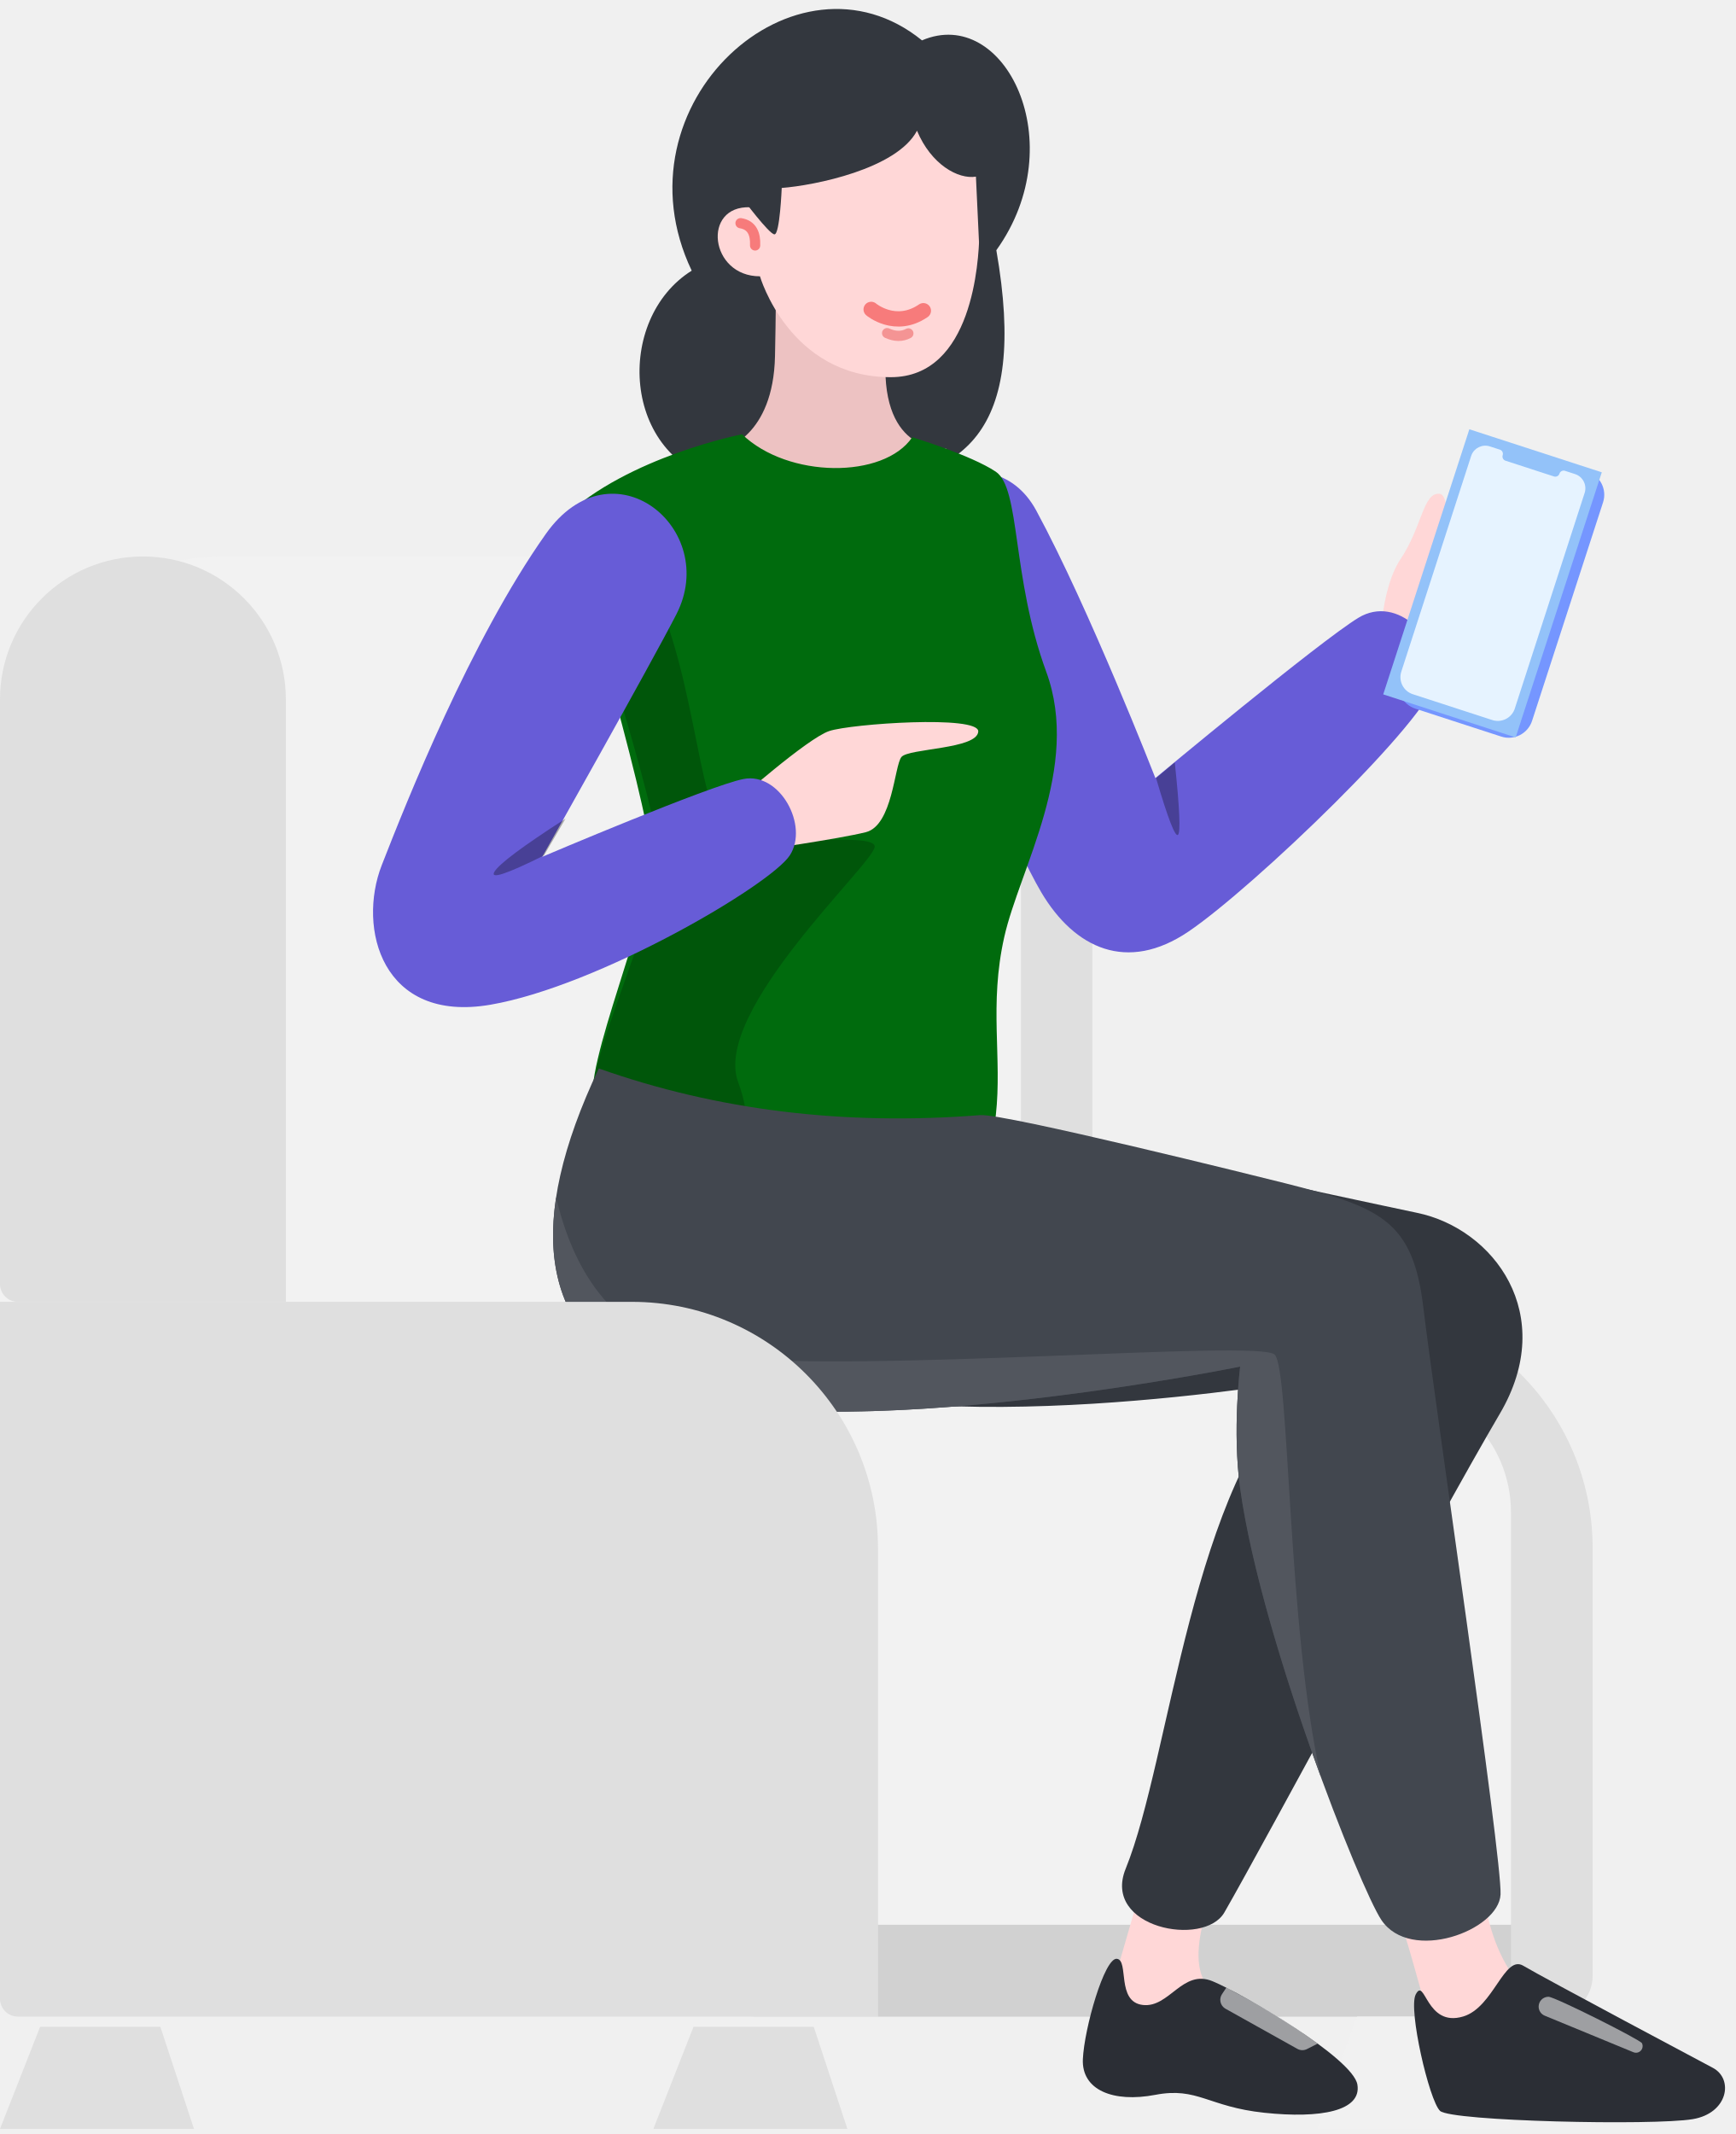
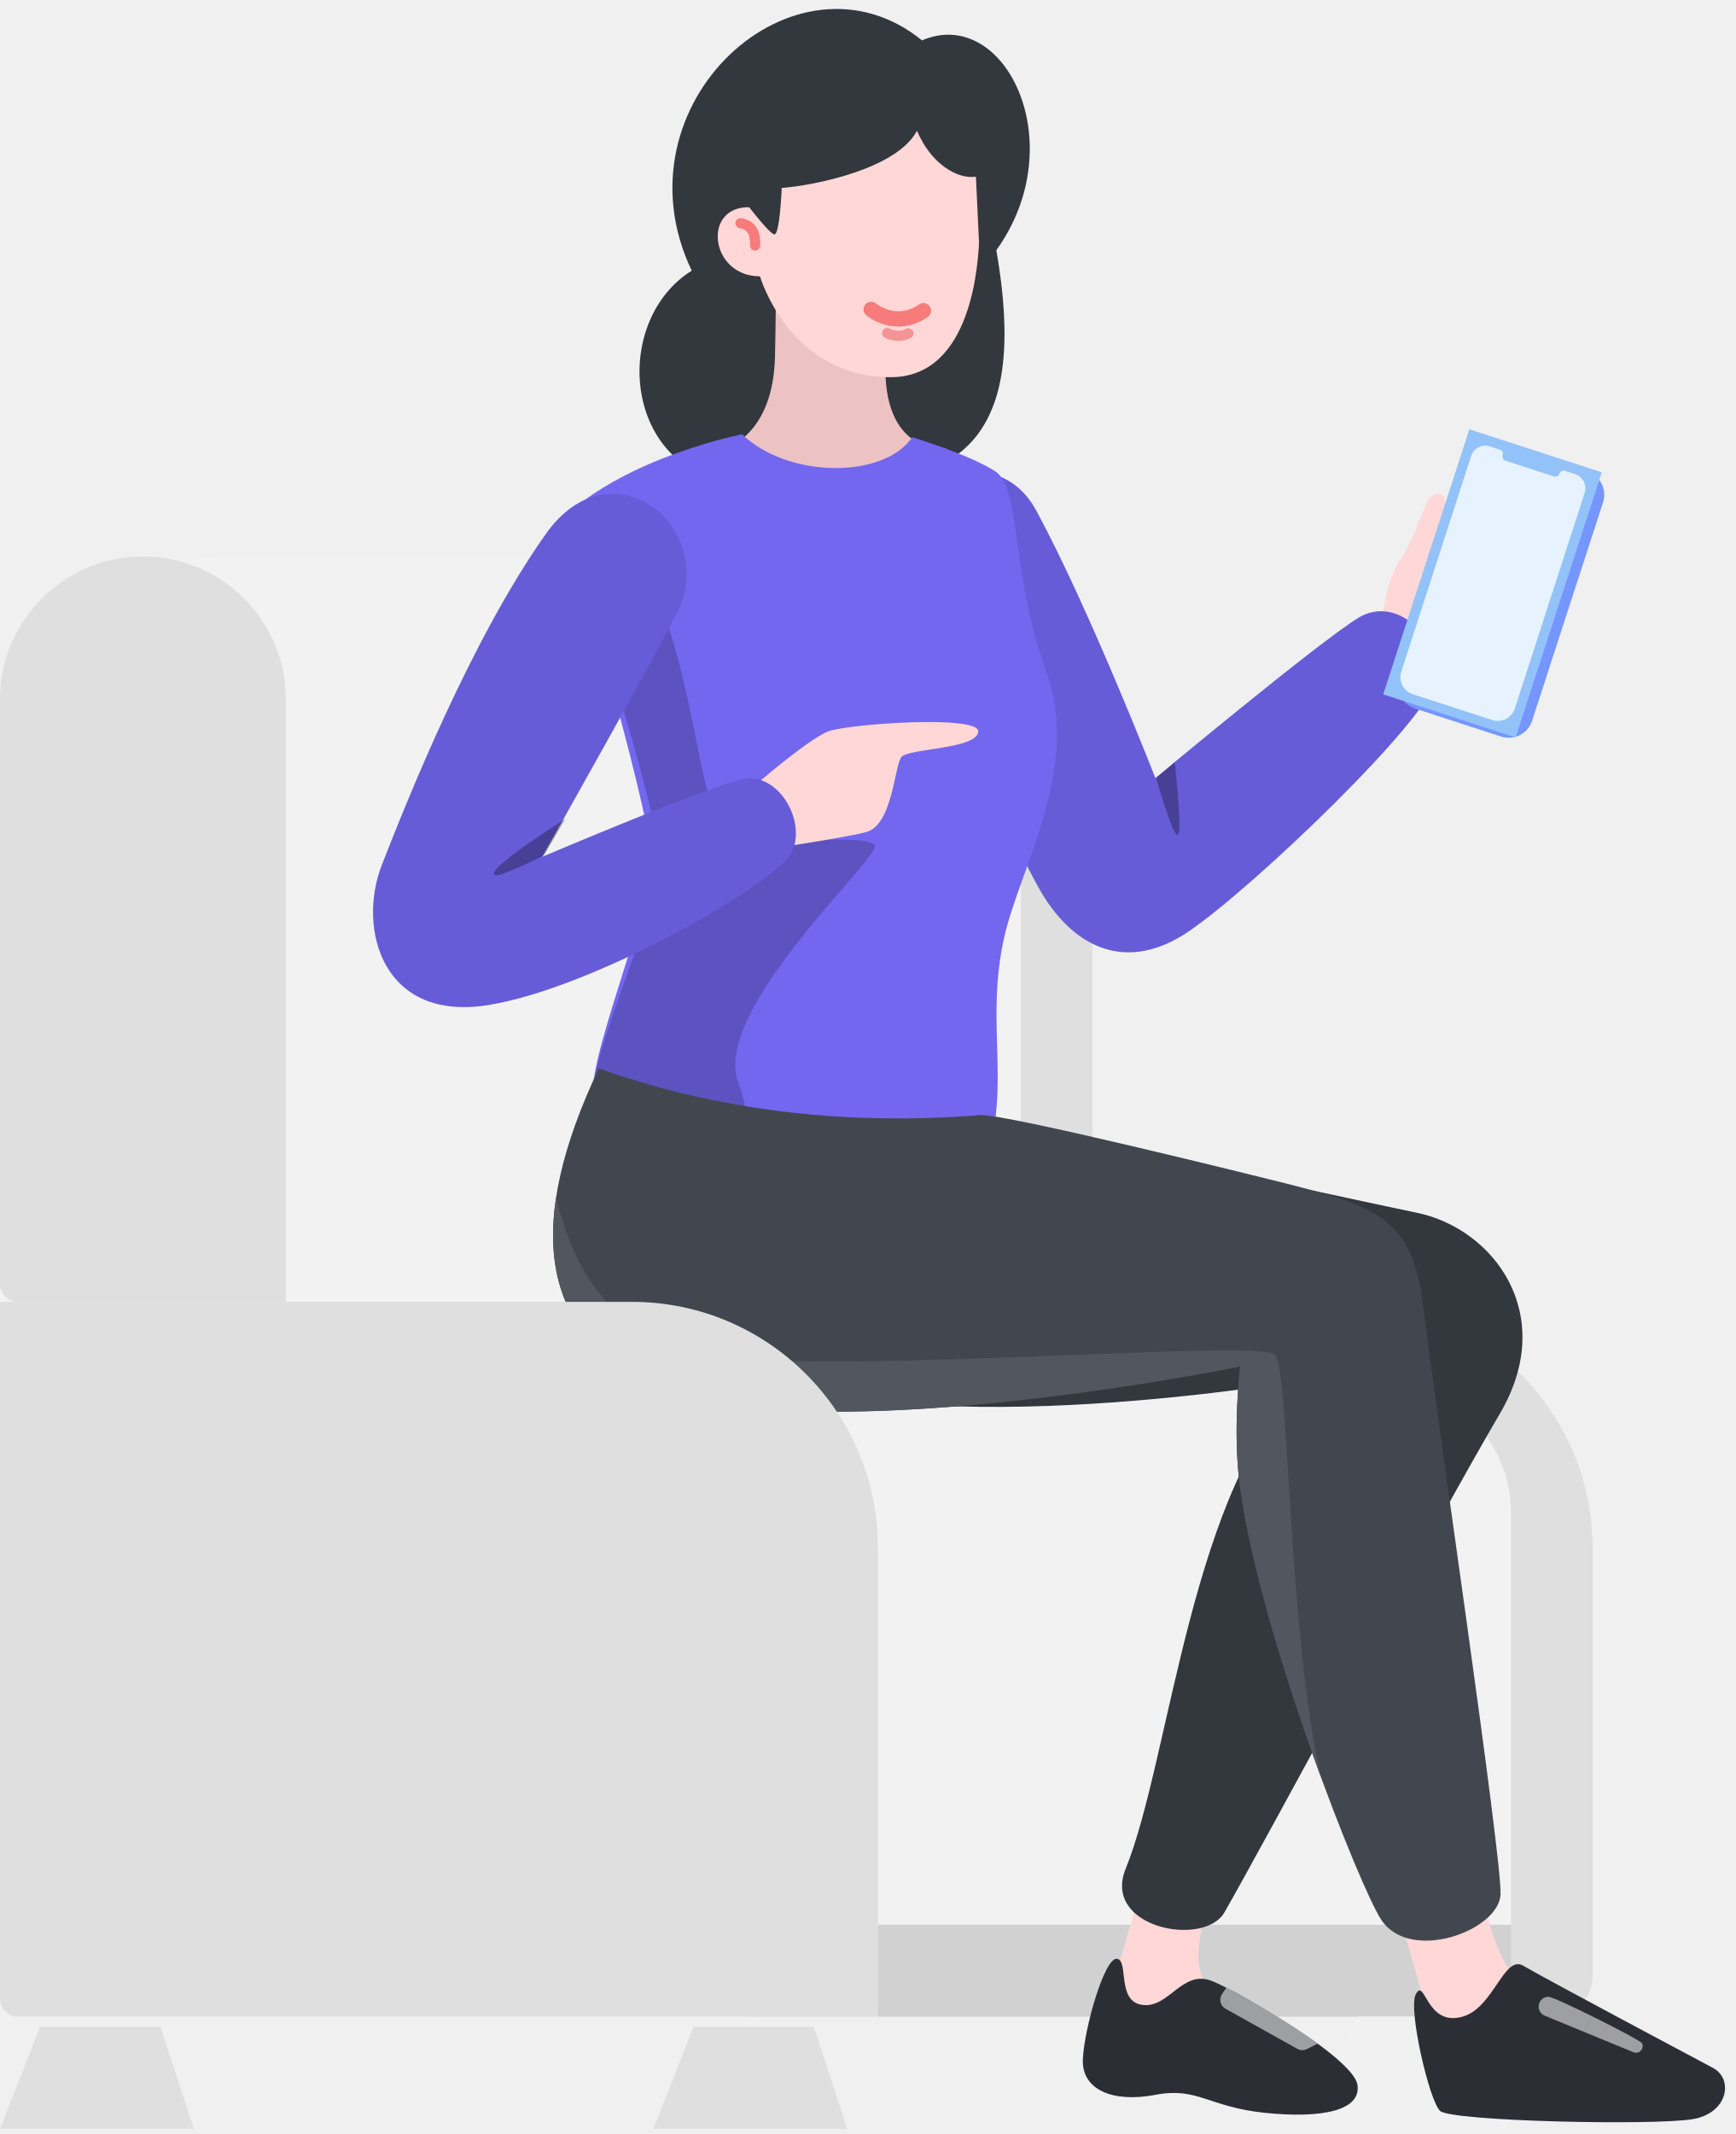
<svg xmlns="http://www.w3.org/2000/svg" width="170px" height="209px" viewBox="0 0 170 209" version="1.1">
  <g id="📝-Pages-New" stroke="none" stroke-width="1" fill="none" fill-rule="evenodd">
    <g id="FAQ" transform="translate(-336, -817)">
      <g id="Illustration" transform="translate(421, 921.5) scale(-1, 1) translate(-421, -921.5) translate(336, 817)">
        <path d="M38.111,127.5 L100,127.5 L100,127.5 L100,193.5 C100,195.709 98.209,197.5 96,197.5 L18,197.5 C15.791,197.5 14,195.709 14,193.5 L14,151.611 C14,138.295 24.795,127.5 38.111,127.5 Z" id="Rectangle" fill="#DFDFDF" />
        <polygon id="Rectangle" fill="#D1D1D1" points="22 188.5 84 188.5 84 197.5 22 197.5" />
        <polygon id="Path" fill="#DFDFDF" points="102.07 198.5 106 208.5 87 208.5 90.293 198.5" />
        <polygon id="Path" fill="#F1F1F1" points="37.07 197.5 41 208.5 22 208.5 25.293 197.5" />
        <polygon id="Path" fill="#DFDFDF" points="166.07 198.5 170 208.5 151 208.5 154.293 198.5" />
        <path d="M86.58,54.796 L100,54.5 L100,54.5 L100,134.5 L63,134.5 L63,78.901 C63,65.792 73.474,55.084 86.58,54.796 Z" id="Rectangle" fill="#DFDFDF" />
        <path d="M94.111,54.5 L148.16,54.5 C160.222,54.5 170,64.278 170,76.34 L170,133.753 C170,134.718 169.218,135.5 168.253,135.5 L70,135.5 L70,135.5 L70,78.611 C70,65.295 80.795,54.5 94.111,54.5 Z" id="Rectangle" fill="#F2F2F2" />
        <path d="M156,54.5 C163.732,54.5 170,60.768 170,68.5 L170,125.753 C170,126.718 169.218,127.5 168.253,127.5 L142,127.5 L142,127.5 L142,68.5 C142,60.768 148.268,54.5 156,54.5 Z" id="Rectangle" fill="#DFDFDF" />
        <path d="M34.6,135.5 L96,135.5 L96,135.5 L96,188.5 L22,188.5 L22,148.1 C22,141.141 27.641,135.5 34.6,135.5 Z" id="Rectangle" fill="#F2F2F2" />
        <g id="Wom1.4" transform="translate(67, 104.5) scale(-1, 1) translate(-67, -104.5) translate(0, 0.5)">
          <g id="Head" transform="translate(26.64127, 0.378756)">
            <path d="M8.147,46.319 C-1.785,44.004 -2.439,30.361 5.112,25.629 C-2.676,9.292 15.333,-6.928 27.669,3.075 C35.756,-0.389 42.476,13.129 34.951,23.628 C38.106,41.654 31.685,46.314 20.109,46.512 L8.147,46.319 Z" id="Path" fill="#33373E" />
            <path d="M8.271,43.06 C8.271,43.06 13.102,41.925 13.27,34.003 C13.437,26.08 13.32,23.376 13.32,23.376 L23.962,23.184 C23.962,23.184 24.078,32.013 24.08,35.207 C24.084,43.785 30.057,43.06 30.057,43.06 C30.057,43.06 28.815,50.016 19.172,50.558 C11.642,50.983 8.271,43.06 8.271,43.06 Z" id="Path" fill="#EDC2C2" />
            <path d="M10.839,19.42 C6.091,19.236 6.866,26.191 11.797,26.182 C11.797,26.182 14.662,36.062 24.607,36.062 C32.684,36.062 33.209,24.546 33.282,22.249 C33.361,19.8 33.371,11.753 33.371,11.753 L10.654,11.742 L10.839,19.42 Z" id="Path" fill="#FFD7D7" />
            <path d="M22.866,28.633 C22.866,28.633 24.498,31.274 27.688,30.334" id="Path" stroke="#F77B7B" stroke-width="1.5" stroke-linecap="round" transform="translate(25.27694, 29.58442) rotate(-18) translate(-25.27694, -29.58442) " />
            <path d="M24.249,31.785 C24.998,32.099 25.708,32.099 26.329,31.738" id="Path" stroke="#F49494" stroke-linecap="round" transform="translate(25.28918, 31.87678) rotate(2) translate(-25.28918, -31.87678) " />
            <path d="M11.057,23.277 C11.356,22.201 11.224,21.261 10.156,20.832" id="Path-8" stroke="#F77B7B" stroke-linecap="round" transform="translate(10.6761, 22.05471) rotate(-13) translate(-10.6761, -22.05471) " />
            <path d="M10.088,18.56 C10.088,18.56 12.69,22.055 13.217,22.073 C13.744,22.092 13.929,17.529 13.929,17.529 C17.121,17.285 25.199,15.675 27.18,11.924 C28.564,15.234 31.212,16.703 32.951,16.421 L33.281,23.452 L34.093,9.317 L9.451,9.317 L10.088,18.56 Z" id="Path" fill="#33373E" />
          </g>
          <g id="LLeg" transform="translate(30.04037, 107.25)">
            <path d="M53.497,75.9 C53.497,75.9 49.238,84.508 52.729,87.221 C56.226,89.934 65.463,95.019 65.463,95.019 L40.992,93.48 L46.431,74.705 L53.497,75.9 Z" id="Path" fill="#FFD7D7" />
            <path d="M43.359,84.092 C44.567,84.233 43.277,88.302 45.892,88.612 C48.501,88.921 49.769,85.066 52.731,86.288 C55.692,87.51 66.492,93.828 66.917,96.411 C67.347,98.994 63.324,99.754 57.805,99.17 C52.287,98.587 51.27,96.623 47.128,97.414 C42.99,98.205 39.891,96.944 40.027,93.919 C40.164,90.894 42.151,83.951 43.359,84.092 Z" id="Path" fill="#2B2E35" />
            <path d="M54.081,86.915 L53.655,87.554 C53.349,88.014 53.473,88.635 53.933,88.941 C53.954,88.956 53.977,88.969 54,88.982 L61.038,92.913 C61.329,93.075 61.681,93.082 61.978,92.931 L63.023,92.401 L63.023,92.401 C61.243,91.111 59.788,90.141 58.18,89.189 C56.945,88.459 55.578,87.706 54.081,86.915 Z" id="Path-14" fill-opacity="0.541" fill="#FFFFFF" />
            <path d="M16.635,0.026 C24.043,0.357 65.276,9.483 72.767,11.034 C80.258,12.584 86.591,20.974 80.879,30.689 C74.463,41.595 57.909,72.567 53.889,79.549 C51.9,83.005 41.864,81.067 44.221,75.267 C48.616,64.455 50.657,37.292 61.861,27.388 C61.861,27.388 24.181,33.951 7.905,26.434 C-3.924,20.969 -1.248,-0.775 16.635,0.026 Z" id="Path" fill="#33373E" />
          </g>
          <g id="LArm" transform="translate(52.38391, 45.76)">
            <path d="M46.782,17.675 C46.782,17.675 46.699,11.643 48.807,8.49 C50.916,5.338 50.999,1.989 52.595,2.099 C54.191,2.208 52.611,9.992 52.611,9.992 C52.611,9.992 54.636,9.218 56.09,8.239 C57.545,7.26 61.955,2.432 62.986,3.288 C64.734,4.745 61.919,12.967 60.386,14.61 C58.848,16.255 50.445,21.661 50.445,21.661 L46.782,17.675 Z" id="Path" fill="#FFD7D7" />
            <path d="M1.256,14.061 C4.702,22.06 11.012,36.754 13.613,41.138 C16.873,46.628 22.014,49.047 28.033,44.973 C34.357,40.693 51.771,23.999 52.282,20.217 C52.788,16.435 48.526,11.898 44.669,14.247 C40.812,16.596 24.787,29.942 24.787,29.942 C24.787,29.942 18.32,13.351 13.117,3.74 C8.611,-4.575 -3.99,1.9 1.256,14.061 Z" id="Path" fill="#675CD7" />
            <path d="M24.854,29.951 C26.012,33.882 26.726,35.733 26.997,35.506 C27.268,35.278 27.164,32.913 26.687,28.41 L24.854,29.951 Z" id="Path" fill-opacity="0.303" fill="#000000" />
          </g>
          <g id="PhoneMini4" transform="translate(110.3976, 56.90821) scale(-1, 1) rotate(-18) translate(-110.3976, -56.90821) translate(102.3976, 42.40821)">
            <g id="Group-3" transform="translate(0, 0)">
              <path d="M2.834,1.009 L11.674,1.009 C12.999,1.009 14.074,2.083 14.074,3.409 L14.074,25.909 C14.074,27.234 12.999,28.309 11.674,28.309 L2.834,28.309 C1.509,28.309 0.434,27.234 0.434,25.909 L0.434,3.409 C0.434,2.083 1.509,1.009 2.834,1.009 Z" id="Rectangle" fill="#7596FF" fill-rule="nonzero" />
              <rect id="Rectangle" fill="#93C2F9" x="1.461" y="0.65" width="13.64" height="27.3" />
              <path d="M3.899,1.625 L4.934,1.625 C5.145,1.625 5.32,1.777 5.356,1.977 L5.363,2.055 C5.363,2.292 5.555,2.484 5.793,2.484 L10.781,2.484 C10.991,2.484 11.167,2.332 11.203,2.132 L11.21,2.055 C11.21,1.817 11.402,1.625 11.639,1.625 L12.669,1.625 C13.433,1.625 14.06,2.214 14.121,2.964 L14.126,3.085 L14.126,3.085 L14.106,25.285 C14.104,26.254 13.319,27.038 12.351,27.04 L4.167,27.04 C3.241,27.041 2.482,26.323 2.418,25.412 L2.413,25.287 C2.413,25.286 2.413,25.285 2.415,25.285 L2.434,3.09 C2.435,2.281 3.091,1.625 3.899,1.625 Z" id="Rectangle" fill="#E6F3FF" fill-rule="nonzero" />
            </g>
          </g>
          <g id="Body" transform="translate(19.19922, 42.03301)">
-             <path d="M0,8.15 C0,8.15 8.305,35.978 8.551,41.246 C8.797,46.514 1.758,61.997 2.957,65.911 C5.72,74.954 40.995,78.848 42.343,66.682 C42.971,61.009 41.663,55.917 43.17,49.231 C44.672,42.546 50.709,32.612 47.285,23.271 C43.861,13.931 44.778,5.29 42.329,3.657 C39.88,2.024 34.156,0.289 34.156,0.289 C31.372,4.389 21.973,4.329 17.489,-4.61852778e-14 C17.489,-4.61852778e-14 6.348,2.163 0,8.15 Z" id="Path" fill="#006b0d" />
+             <path d="M0,8.15 C0,8.15 8.305,35.978 8.551,41.246 C8.797,46.514 1.758,61.997 2.957,65.911 C5.72,74.954 40.995,78.848 42.343,66.682 C42.971,61.009 41.663,55.917 43.17,49.231 C44.672,42.546 50.709,32.612 47.285,23.271 C43.861,13.931 44.778,5.29 42.329,3.657 C39.88,2.024 34.156,0.289 34.156,0.289 C31.372,4.389 21.973,4.329 17.489,-4.61852778e-14 C17.489,-4.61852778e-14 6.348,2.163 0,8.15 Z" id="Path" fill="#7367f0" />
            <path d="M7.442,12.657 C12.978,21.448 12.961,36.755 15.934,38.76 C18.907,40.764 30.479,38.797 30.479,40.385 C30.479,41.972 14.488,56.522 17.113,63.477 C18.487,67.119 18.115,70.377 15.994,73.251 L15.302,73.1 C9.002,71.675 3.936,69.117 2.957,65.911 C1.758,61.997 9.609,46.514 9.363,41.246 C9.154,36.774 2.553,16.046 0.563,9.882 C2.183,7.021 4.476,7.946 7.442,12.657 Z" id="Path" fill-opacity="0.199" fill="#000000" />
          </g>
          <g id="RArm" transform="translate(0, 47.85625)">
            <path d="M36.081,30.158 C36.081,30.158 43.076,23.962 45.217,23.243 C47.359,22.524 59.9,21.661 59.821,23.285 C59.731,25.026 52.995,24.926 52.297,25.782 C51.599,26.638 51.44,32.491 48.802,33.148 C46.169,33.805 38.275,34.938 38.275,34.938 L36.081,30.158 Z" id="Path" fill="#FFD7D7" />
            <path d="M17.471,3.926 C10.102,14.334 3.81,30.189 1.395,36.371 C-1.021,42.552 1.416,51.876 12.036,50.045 C22.637,48.22 39.504,38.3 41.37,35.406 C43.237,32.513 40.401,27.247 36.831,27.937 C33.523,28.574 17.116,35.556 17.116,35.556 C17.116,35.556 27.672,16.832 30.249,11.813 C34.554,3.431 23.963,-5.246 17.471,3.926 Z" id="Path" fill="#675CD7" />
            <path d="M17.283,35.428 C13.598,37.26 11.98,37.792 12.429,37.024 C12.879,36.255 15.2,34.521 19.393,31.821 L17.283,35.428 Z" id="Path" fill-opacity="0.303" fill="#000000" />
          </g>
          <g id="RLeg" transform="translate(17.86184, 104)">
            <path d="M91.408,79.495 C91.408,79.495 91.279,89.628 99.622,93.416 C107.96,97.204 113.9,96.976 113.144,99.904 C112.388,102.833 90.686,102.714 88.659,100.424 C86.932,98.476 83.176,80.333 82.141,81.72 L91.408,79.495 Z" id="Path" fill="#FFD7D7" />
            <path d="M84.807,90.837 C85.739,89.036 85.797,94.103 89.472,92.987 C92.454,92.08 93.474,86.893 95.358,88.029 C97.243,89.165 113.83,97.974 113.925,98.027 C115.967,99.128 115.397,102.463 111.947,103.045 C108.114,103.692 88.254,103.257 87.189,102.234 C86.123,101.212 84.06,92.282 84.807,90.837 Z" id="Path" fill="#2B2E35" />
            <path d="M97.812,91.059 C97.812,91.059 97.812,91.059 97.812,91.059 C97.28,91.059 96.849,91.49 96.849,92.022 C96.849,92.412 97.084,92.764 97.445,92.912 L106.135,96.493 C106.468,96.63 106.849,96.471 106.986,96.139 C107.056,95.968 107.051,95.775 106.971,95.609 C106.971,95.609 106.971,95.609 106.971,95.609 C106.809,95.271 98.437,91.059 97.812,91.059 Z" id="Path-14" fill-opacity="0.541" fill="#FFFFFF" />
            <path d="M4.789,0.143 C-2.392,15.318 -0.936,25.511 9.154,30.722 C23.792,38.281 67.612,29.341 67.612,29.341 C67.612,29.341 66.829,35.65 67.612,41.277 C69.657,55.972 79.383,80.456 81.441,83.533 C84.286,87.787 92.955,84.579 93.118,81.036 C93.282,77.494 86.583,32.251 85.565,23.623 C84.552,14.995 81.352,13.742 72.008,11.383 C69.862,10.842 44.476,4.528 42.151,4.712 C28.829,5.766 16.375,4.243 4.789,0.143 Z" id="Path" fill="#42474F" />
            <path d="M16.595,28.373 C31.087,29.998 69.453,26.648 70.994,28.17 C72.465,29.624 72.22,54.905 75.52,69.538 L75.018,68.156 C71.914,59.53 68.692,49.038 67.612,41.277 C66.829,35.65 67.612,29.341 67.612,29.341 L65.845,29.683 C57.515,31.249 22.035,37.374 9.154,30.722 C2.175,27.118 -0.673,21.13 0.61,12.759 C2.819,22.221 8.148,27.426 16.595,28.373 Z" id="Path" fill="#52565E" />
          </g>
        </g>
        <path d="M108.111,127.5 L170,127.5 L170,127.5 L170,195.753 C170,196.718 169.218,197.5 168.253,197.5 L84,197.5 L84,197.5 L84,151.611 C84,138.295 94.795,127.5 108.111,127.5 Z" id="Rectangle" fill="#DFDFDF" />
      </g>
    </g>
  </g>
</svg>
